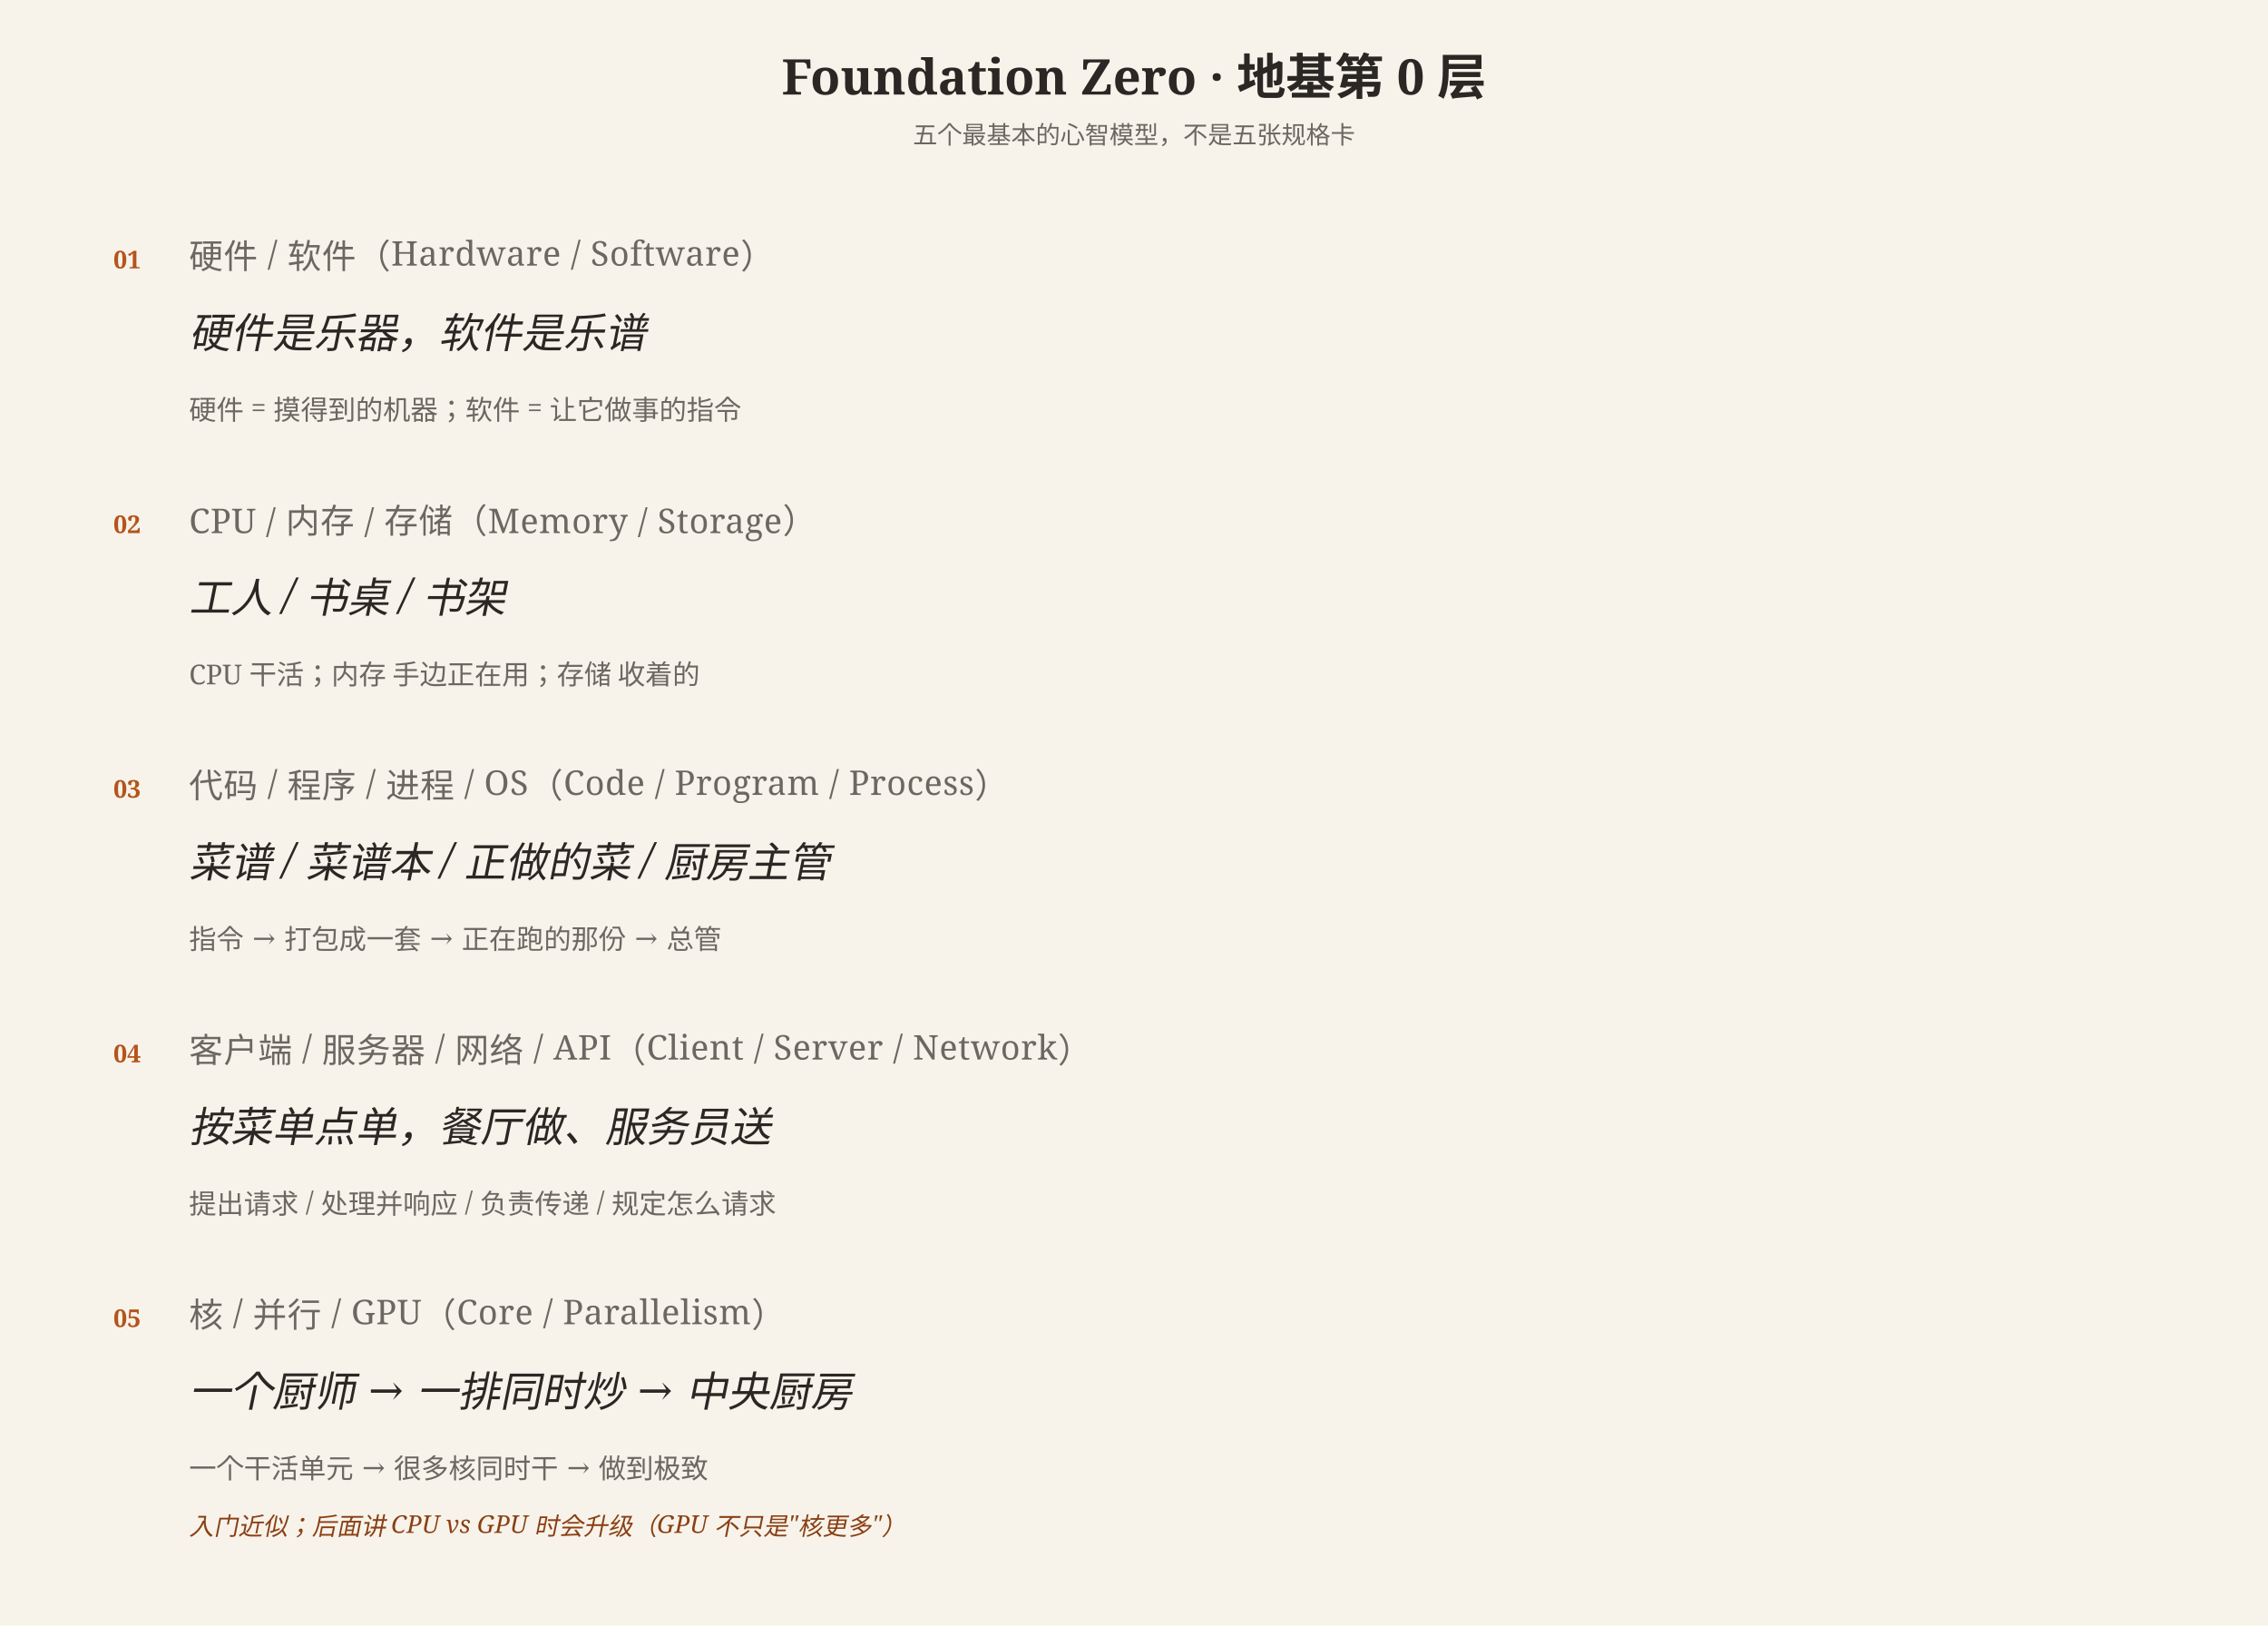
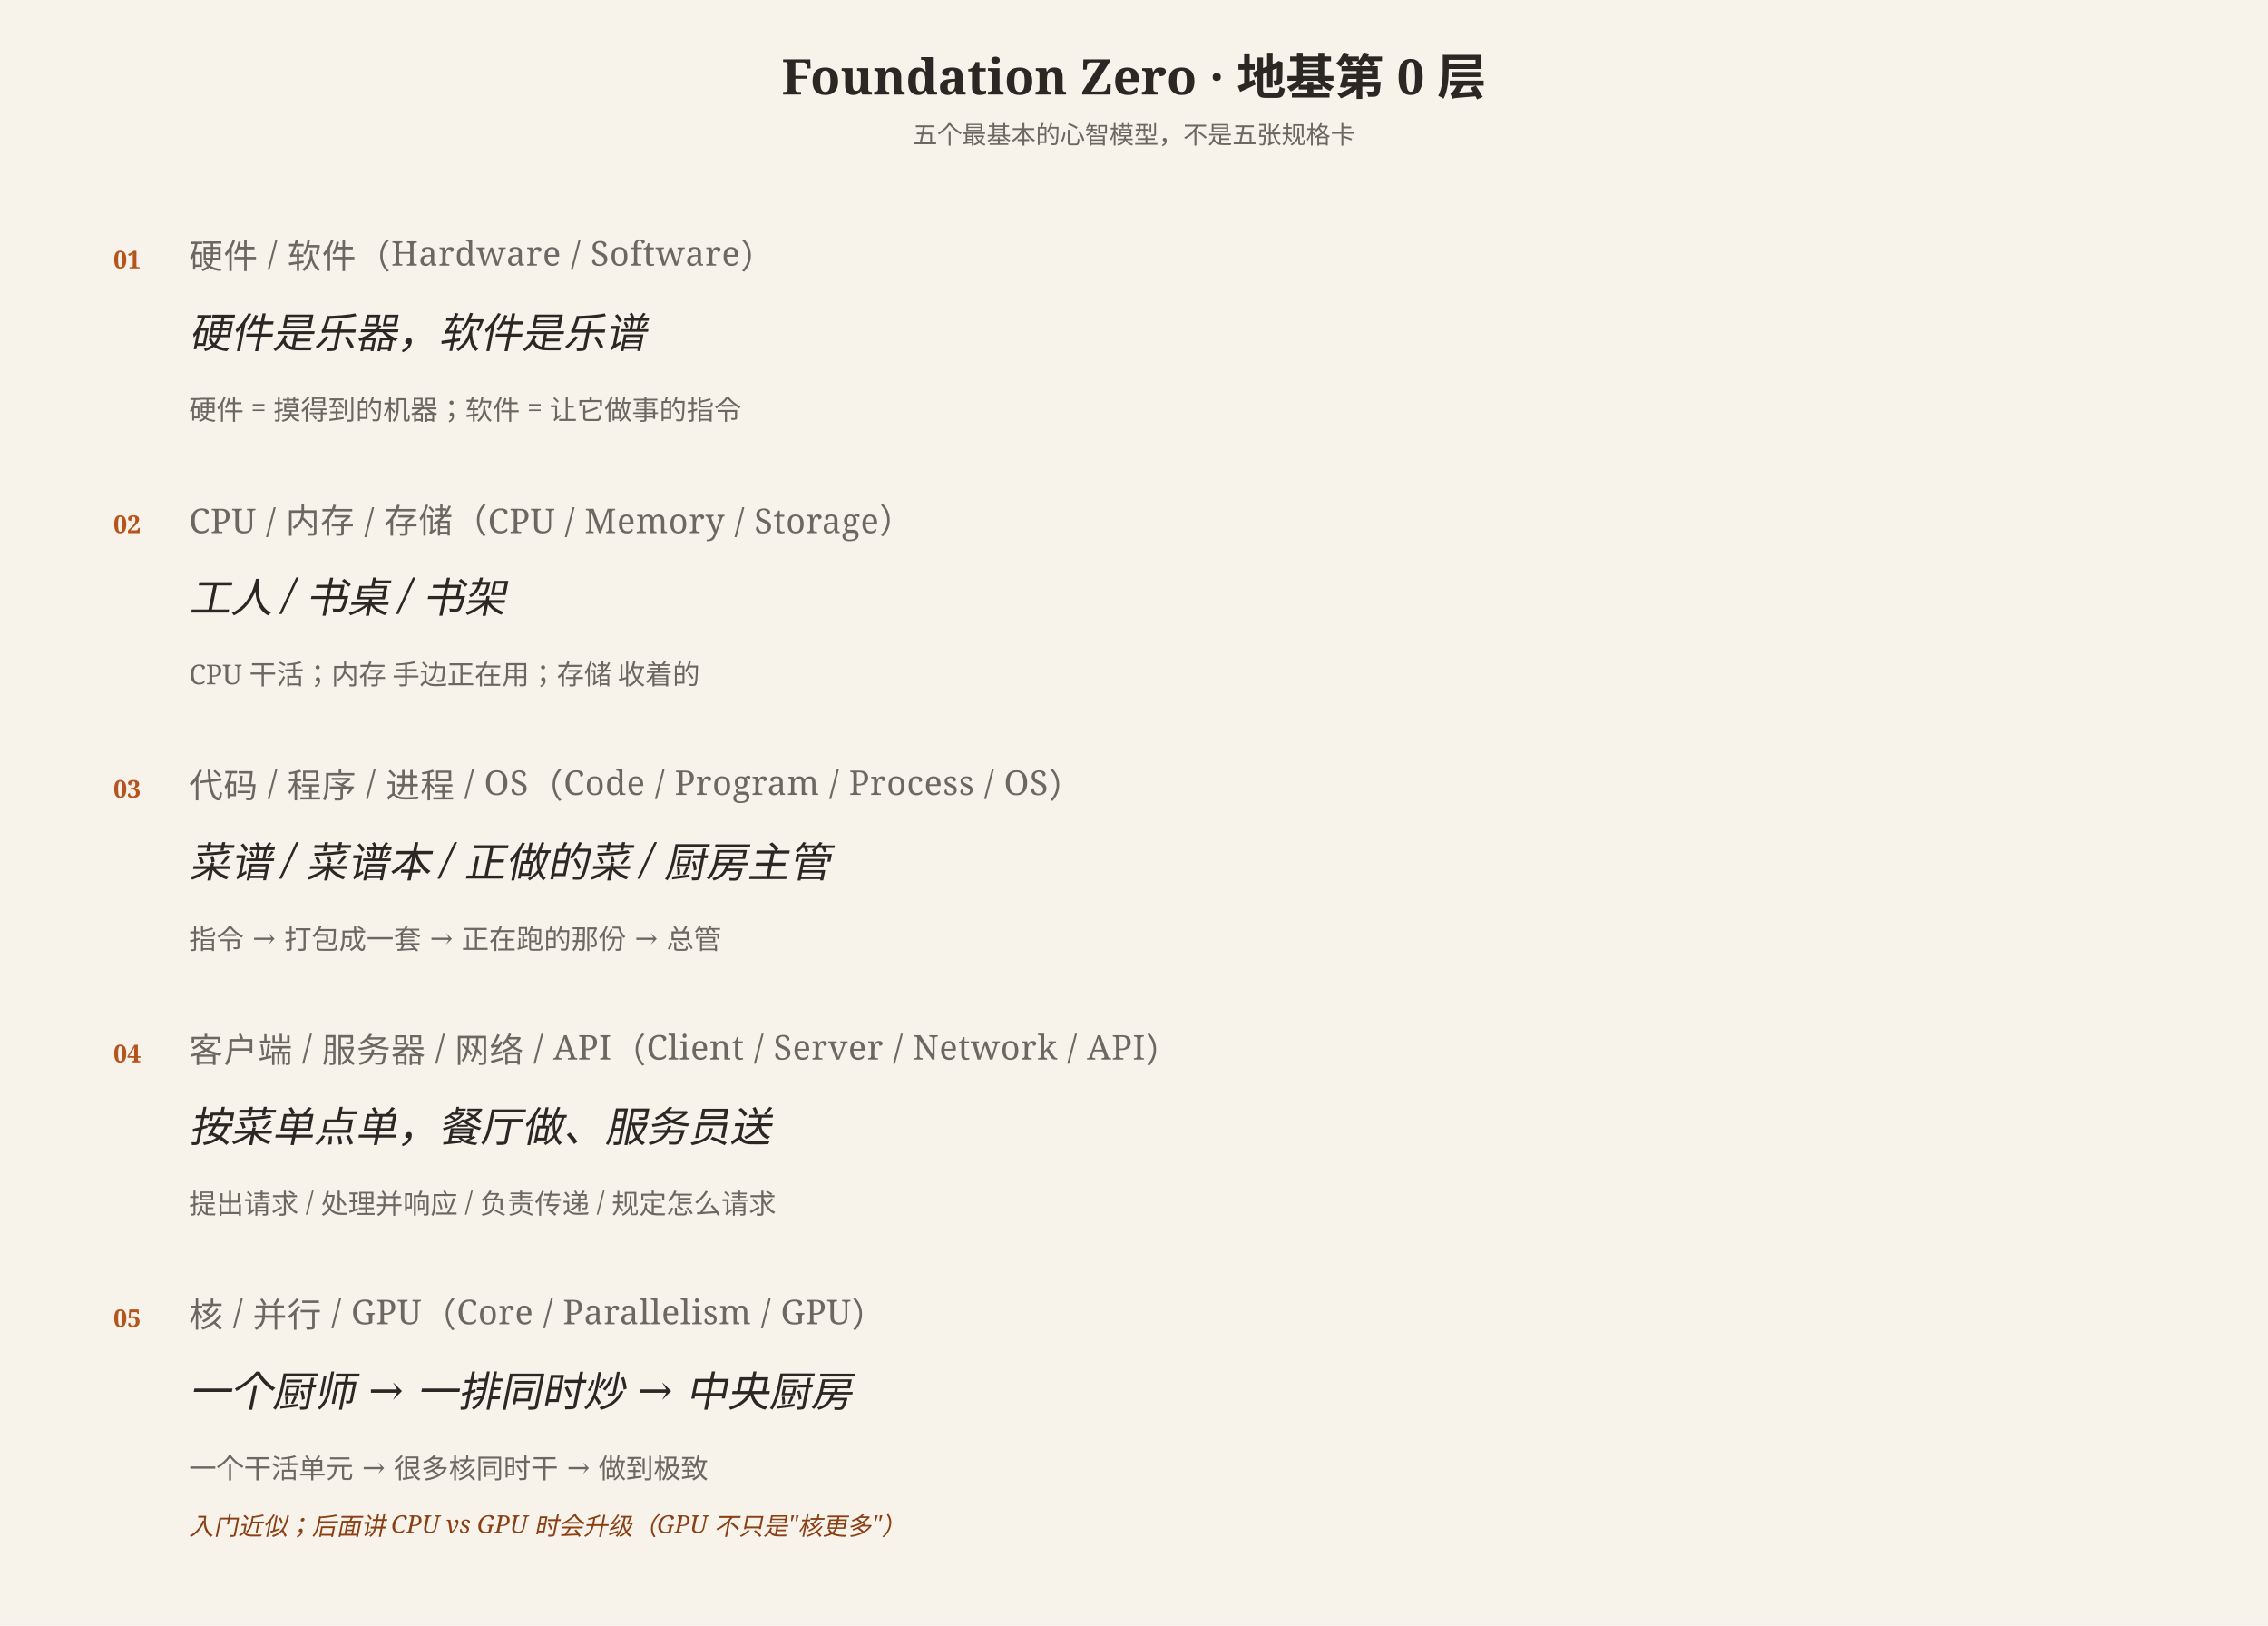
<svg xmlns="http://www.w3.org/2000/svg" viewBox="0 0 1200 860" font-family="'Source Serif 4','Songti SC','Noto Serif SC',Georgia,serif">
  <rect x="0" y="0" width="1200" height="860" fill="#f7f3ea" />
  <text x="600" y="50" text-anchor="middle" font-weight="600" font-size="26" fill="#2b2724">Foundation Zero · 地基第 0 层</text>
  <text x="600" y="76" text-anchor="middle" font-size="13" fill="rgba(43,39,36,0.68)">五个最基本的心智模型，不是五张规格卡</text>
  <text x="60" y="142" font-weight="700" font-size="13" fill="#b5541c">01</text>
  <text x="100" y="142" font-size="18" letter-spacing="0.3" fill="rgba(43,39,36,0.68)">硬件 / 软件（Hardware / Software）</text>
  <text x="100" y="184" font-size="22" font-style="italic" fill="#2b2724">硬件是乐器，软件是乐谱</text>
  <text x="100" y="222" font-size="14.5" fill="rgba(43,39,36,0.68)">硬件 = 摸得到的机器；软件 = 让它做事的指令</text>
  <text x="60" y="282" font-weight="700" font-size="13" fill="#b5541c">02</text>
-   <text x="100" y="282" font-size="18" letter-spacing="0.3" fill="rgba(43,39,36,0.68)">CPU / 内存 / 存储（Memory / Storage）</text>
+   <text x="100" y="282" font-size="18" letter-spacing="0.3" fill="rgba(43,39,36,0.68)">CPU / 内存 / 存储（CPU / Memory / Storage）</text>
  <text x="100" y="324" font-size="22" font-style="italic" fill="#2b2724">工人 / 书桌 / 书架</text>
  <text x="100" y="362" font-size="14.5" fill="rgba(43,39,36,0.68)">CPU 干活；内存 手边正在用；存储 收着的</text>
  <text x="60" y="422" font-weight="700" font-size="13" fill="#b5541c">03</text>
-   <text x="100" y="422" font-size="18" letter-spacing="0.3" fill="rgba(43,39,36,0.68)">代码 / 程序 / 进程 / OS（Code / Program / Process）</text>
+   <text x="100" y="422" font-size="18" letter-spacing="0.3" fill="rgba(43,39,36,0.68)">代码 / 程序 / 进程 / OS（Code / Program / Process / OS）</text>
  <text x="100" y="464" font-size="22" font-style="italic" fill="#2b2724">菜谱 / 菜谱本 / 正做的菜 / 厨房主管</text>
  <text x="100" y="502" font-size="14.5" fill="rgba(43,39,36,0.68)">指令 → 打包成一套 → 正在跑的那份 → 总管</text>
  <text x="60" y="562" font-weight="700" font-size="13" fill="#b5541c">04</text>
-   <text x="100" y="562" font-size="18" letter-spacing="0.3" fill="rgba(43,39,36,0.68)">客户端 / 服务器 / 网络 / API（Client / Server / Network）</text>
+   <text x="100" y="562" font-size="18" letter-spacing="0.3" fill="rgba(43,39,36,0.68)">客户端 / 服务器 / 网络 / API（Client / Server / Network / API）</text>
  <text x="100" y="604" font-size="22" font-style="italic" fill="#2b2724">按菜单点单，餐厅做、服务员送</text>
  <text x="100" y="642" font-size="14.5" fill="rgba(43,39,36,0.68)">提出请求 / 处理并响应 / 负责传递 / 规定怎么请求</text>
  <text x="60" y="702" font-weight="700" font-size="13" fill="#b5541c">05</text>
-   <text x="100" y="702" font-size="18" letter-spacing="0.3" fill="rgba(43,39,36,0.68)">核 / 并行 / GPU（Core / Parallelism）</text>
+   <text x="100" y="702" font-size="18" letter-spacing="0.3" fill="rgba(43,39,36,0.68)">核 / 并行 / GPU（Core / Parallelism / GPU）</text>
  <text x="100" y="744" font-size="22" font-style="italic" fill="#2b2724">一个厨师 → 一排同时炒 → 中央厨房</text>
  <text x="100" y="782" font-size="14.5" fill="rgba(43,39,36,0.68)">一个干活单元 → 很多核同时干 → 做到极致</text>
  <text x="100" y="812" font-size="13" font-style="italic" fill="#8a3f14">入门近似；后面讲 CPU vs GPU 时会升级（GPU 不只是"核更多"）</text>
</svg>
